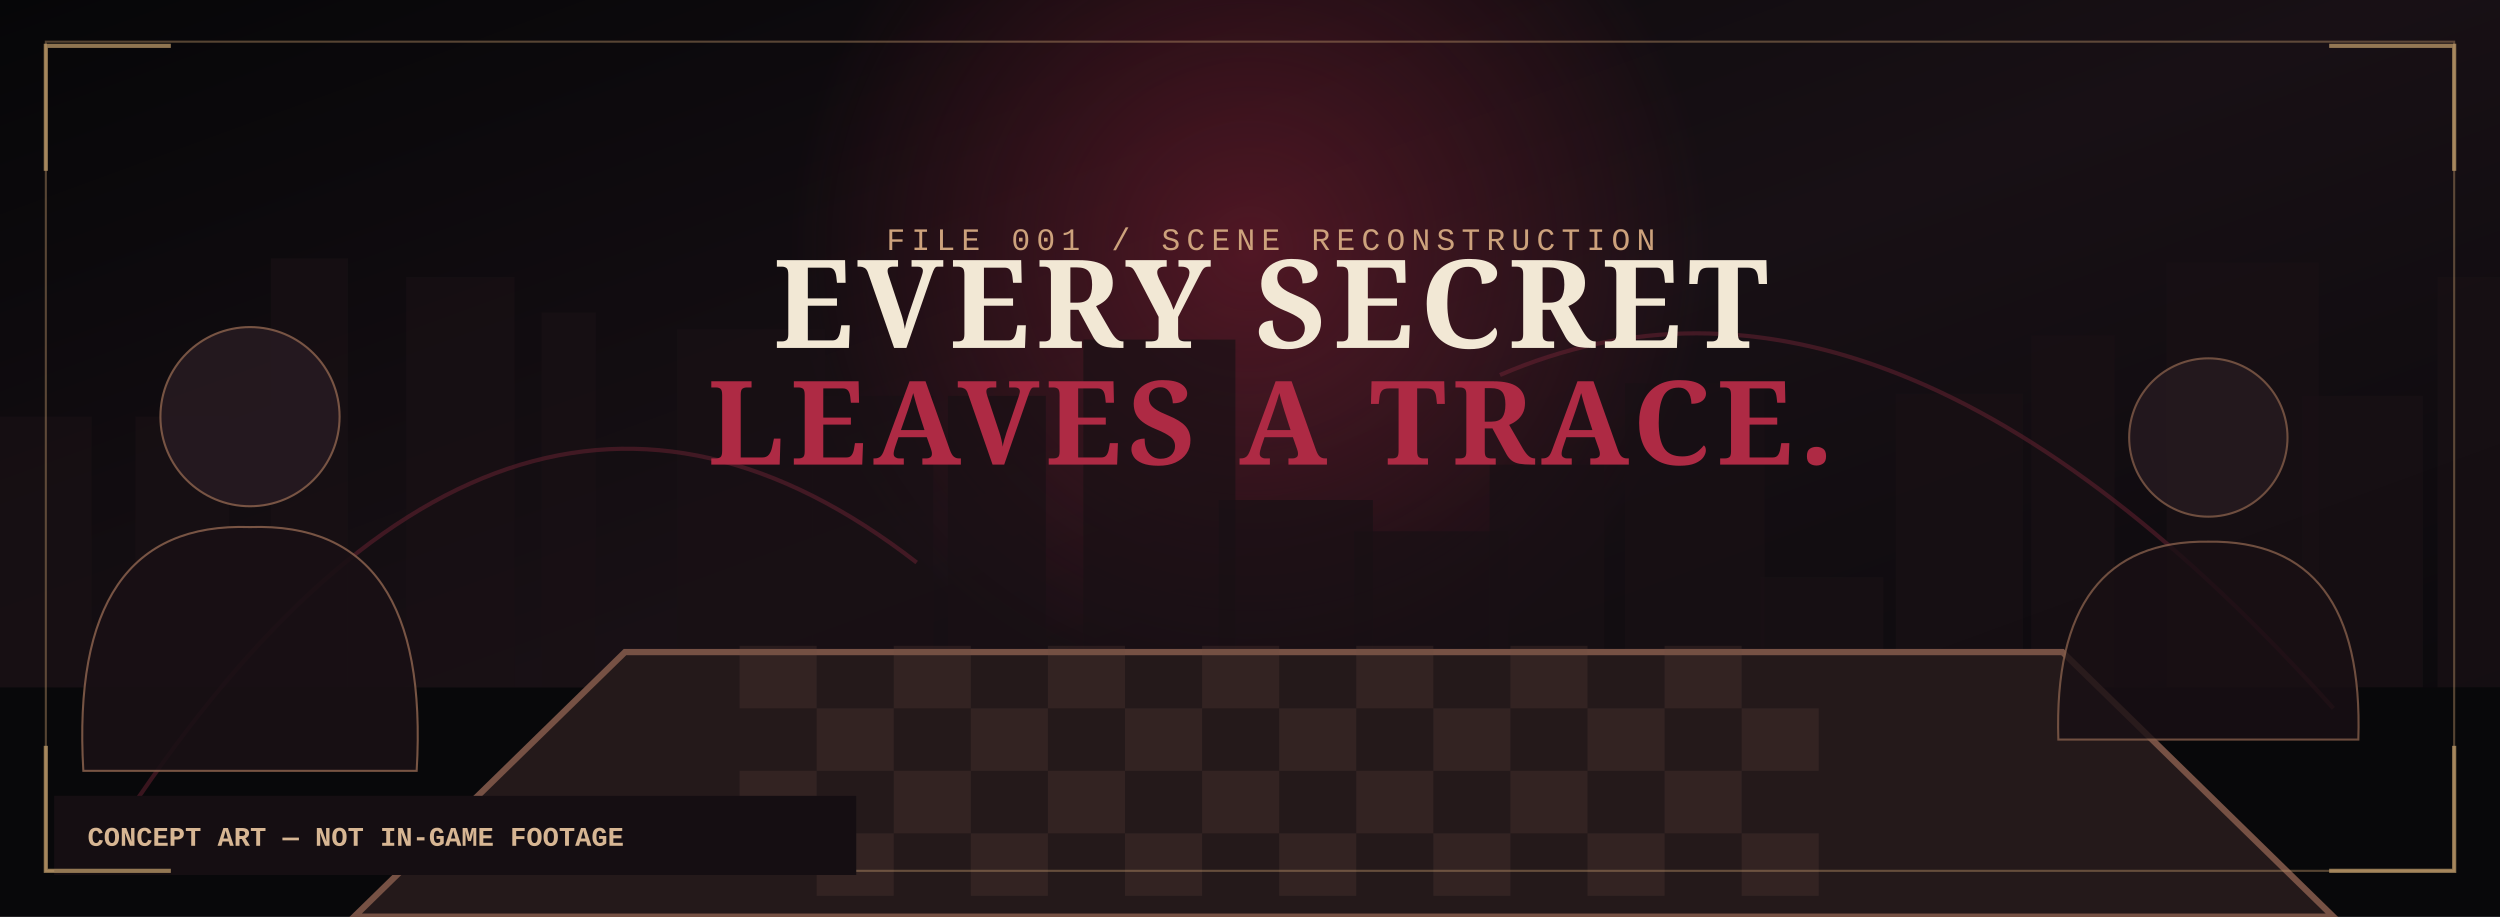
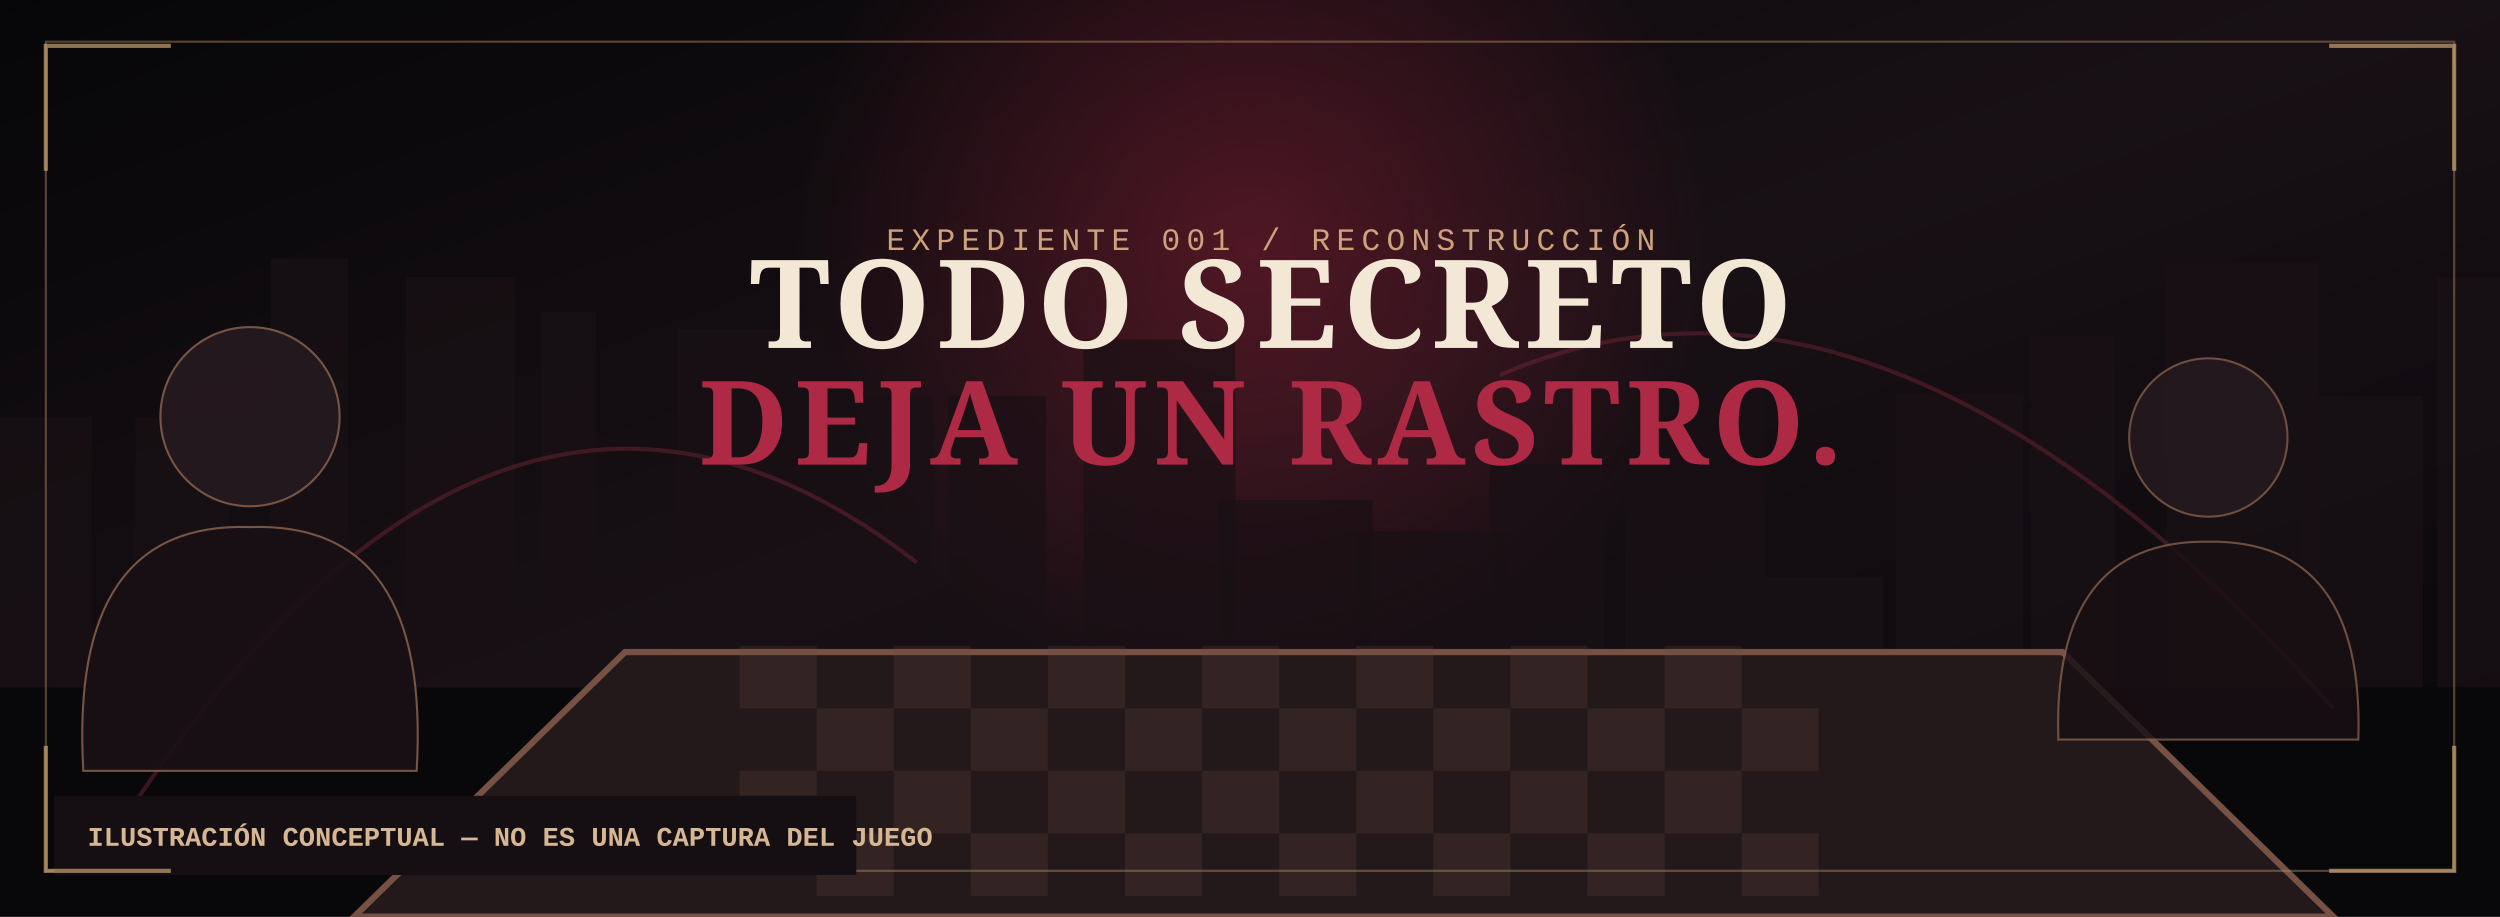
<svg xmlns="http://www.w3.org/2000/svg" width="1200" height="440" viewBox="0 0 1200 440" role="img" aria-label="DeustoMurder noir portfolio illustration">
  <defs>
    <linearGradient id="bg" x2="1" y2="1">
      <stop stop-color="#060608" />
      <stop offset=".48" stop-color="#181015" />
      <stop offset="1" stop-color="#07070A" />
    </linearGradient>
    <linearGradient id="gold" x2="1" y2=".2">
      <stop stop-color="#6A4D34" />
      <stop offset=".32" stop-color="#D3B184" />
      <stop offset=".64" stop-color="#F5E1B7" />
      <stop offset="1" stop-color="#7B5337" />
    </linearGradient>
    <linearGradient id="blood" x2="1" y2=".4">
      <stop stop-color="#26070E" />
      <stop offset=".5" stop-color="#991E39" />
      <stop offset="1" stop-color="#360916" />
    </linearGradient>
    <radialGradient id="glow">
      <stop stop-color="#8C2036" stop-opacity=".5" />
      <stop offset="1" stop-color="#8C2036" stop-opacity="0" />
    </radialGradient>
    <radialGradient id="moon">
      <stop stop-color="#A44752" />
      <stop offset=".65" stop-color="#72202F" />
      <stop offset="1" stop-color="#310916" />
    </radialGradient>
    <pattern id="noise" width="100" height="100" patternUnits="userSpaceOnUse">
      <path d="M0 100L100 0M-50 100L50 0M50 100L150 0" stroke="#C4A37B" stroke-opacity=".022" stroke-width="1" />
    </pattern>
    <filter id="shadow" x="-20%" y="-50%" width="140%" height="200%">
      <feGaussianBlur stdDeviation="6" />
    </filter>
  </defs>
  <style>
 .serif{font-family:Georgia,'Noto Serif',serif; font-weight:bold}
 .mono{font-family:'Courier New',monospace; font-weight:bold}
 .small{font-family:'Courier New',monospace; letter-spacing:3px}
 @keyframes heartbeat{0%,100%{opacity:.55}50%{opacity:1}}
 @keyframes waft{0%,100%{transform:translateX(0px)}50%{transform:translateX(34px)}}
 @keyframes twinkle{0%,100%{opacity:.05}50%{opacity:.42}}
 @keyframes dash{to{stroke-dashoffset:-60}}
 @keyframes reveal{0%{opacity:0;transform:translateY(12px)}100%{opacity:1;transform:translateY(0)}}
 .heartbeat{animation:heartbeat 5s ease-in-out infinite}.waft{animation:waft 10s ease-in-out infinite}
 .twinkle{animation:twinkle 4s ease-in-out infinite}.reveal{animation:reveal 1.8s both}
 .signal{stroke-dasharray:6 10;animation:dash 15s linear infinite}
 @media(prefers-reduced-motion:reduce){*{animation:none!important}}
 
</style>
  <rect width="1200" height="440" fill="url(#bg)" />
  <circle cx="600" cy="120" r="220" fill="url(#glow)" />
  <path d="M0 330V200H44V330" fill="#181014" opacity=".7" />
  <path d="M65 330V200H110V330" fill="#181014" opacity=".7" />
  <path d="M130 330V124H167V330" fill="#181014" opacity=".7" />
  <path d="M195 330V133H247V330" fill="#181014" opacity=".7" />
  <path d="M260 330V150H286V330" fill="#181014" opacity=".7" />
  <path d="M325 330V158H396V330" fill="#181014" opacity=".7" />
  <path d="M390 330V190H448V330" fill="#181014" opacity=".7" />
  <path d="M455 330V190H502V330" fill="#181014" opacity=".7" />
  <path d="M520 330V163H593V330" fill="#181014" opacity=".7" />
  <path d="M585 330V240H659V330" fill="#181014" opacity=".7" />
  <path d="M650 330V255H724V330" fill="#181014" opacity=".7" />
  <path d="M715 330V223H770V330" fill="#181014" opacity=".7" />
  <path d="M780 330V184H847V330" fill="#181014" opacity=".7" />
  <path d="M845 330V277H904V330" fill="#181014" opacity=".7" />
  <path d="M910 330V189H971V330" fill="#181014" opacity=".7" />
  <path d="M975 330V161H1015V330" fill="#181014" opacity=".7" />
  <path d="M1040 330V126H1113V330" fill="#181014" opacity=".7" />
  <path d="M1105 330V190H1163V330" fill="#181014" opacity=".7" />
  <path d="M1170 330V133H1207V330" fill="#181014" opacity=".7" />
  <path d="M0 330H1200V440H0Z" fill="#08080A" />
  <path d="M300 313L990 313L1120 440H170Z" fill="#24191A" stroke="#765144" stroke-width="3" />
  <rect x="355" y="310" width="37" height="30" fill="#6C4B42" opacity=".2" />
  <rect x="355" y="370" width="37" height="30" fill="#6C4B42" opacity=".2" />
  <rect x="392" y="340" width="37" height="30" fill="#6C4B42" opacity=".2" />
  <rect x="392" y="400" width="37" height="30" fill="#6C4B42" opacity=".2" />
  <rect x="429" y="310" width="37" height="30" fill="#6C4B42" opacity=".2" />
  <rect x="429" y="370" width="37" height="30" fill="#6C4B42" opacity=".2" />
  <rect x="466" y="340" width="37" height="30" fill="#6C4B42" opacity=".2" />
  <rect x="466" y="400" width="37" height="30" fill="#6C4B42" opacity=".2" />
  <rect x="503" y="310" width="37" height="30" fill="#6C4B42" opacity=".2" />
  <rect x="503" y="370" width="37" height="30" fill="#6C4B42" opacity=".2" />
  <rect x="540" y="340" width="37" height="30" fill="#6C4B42" opacity=".2" />
  <rect x="540" y="400" width="37" height="30" fill="#6C4B42" opacity=".2" />
  <rect x="577" y="310" width="37" height="30" fill="#6C4B42" opacity=".2" />
  <rect x="577" y="370" width="37" height="30" fill="#6C4B42" opacity=".2" />
  <rect x="614" y="340" width="37" height="30" fill="#6C4B42" opacity=".2" />
  <rect x="614" y="400" width="37" height="30" fill="#6C4B42" opacity=".2" />
  <rect x="651" y="310" width="37" height="30" fill="#6C4B42" opacity=".2" />
  <rect x="651" y="370" width="37" height="30" fill="#6C4B42" opacity=".2" />
  <rect x="688" y="340" width="37" height="30" fill="#6C4B42" opacity=".2" />
  <rect x="688" y="400" width="37" height="30" fill="#6C4B42" opacity=".2" />
  <rect x="725" y="310" width="37" height="30" fill="#6C4B42" opacity=".2" />
  <rect x="725" y="370" width="37" height="30" fill="#6C4B42" opacity=".2" />
  <rect x="762" y="340" width="37" height="30" fill="#6C4B42" opacity=".2" />
  <rect x="762" y="400" width="37" height="30" fill="#6C4B42" opacity=".2" />
  <rect x="799" y="310" width="37" height="30" fill="#6C4B42" opacity=".2" />
  <rect x="799" y="370" width="37" height="30" fill="#6C4B42" opacity=".2" />
  <rect x="836" y="340" width="37" height="30" fill="#6C4B42" opacity=".2" />
  <rect x="836" y="400" width="37" height="30" fill="#6C4B42" opacity=".2" />
  <path d="M55 400Q240 115 440 270M720 180Q905 100 1120 340" fill="none" stroke="#7D2639" stroke-width="2" opacity=".42" />
  <g transform="translate(120 200)" opacity=".9">
    <circle cx="0" cy="0" r="43" fill="#261A20" stroke="#835C49" />
    <path d="M-80 170Q-87 50 0 53Q87 50 80 170Z" fill="#180F14" stroke="#835C49" />
  </g>
  <g transform="translate(1060 210)" opacity=".82">
    <circle cx="0" cy="0" r="38" fill="#261A20" stroke="#835C49" />
    <path d="M-72 145Q-75 49 0 50Q75 49 72 145Z" fill="#180F14" stroke="#835C49" />
  </g>
  <g transform="translate(610 120)" text-anchor="middle">
-     <text class="small" font-size="15" fill="#CDA27C">FILE 001 / SCENE RECONSTRUCTION</text>
-     <text y="47" class="serif" font-size="59" letter-spacing="3" fill="#F2E8D5">EVERY SECRET</text>
-     <text y="103" class="serif" font-size="56" letter-spacing="3" fill="#AE2A44">LEAVES A TRACE.</text>
+     <text class="small" font-size="15.0" fill="#CDA27C">EXPEDIENTE 001 / RECONSTRUCCIÓN</text>
+     <text y="47" class="serif" font-size="59.0" letter-spacing="3" fill="#F2E8D5">TODO SECRETO</text>
+     <text y="103" class="serif" font-size="56.0" letter-spacing="3" fill="#AE2A44">DEJA UN RASTRO.</text>
  </g>
  <rect x="22" y="20" width="1156" height="398" fill="none" stroke="#B58F65" opacity=".45" />
  <rect x="26" y="382" width="385" height="38" fill="#150E12" />
-   <text x="42" y="406" class="mono" font-size="13" fill="#D7B693">CONCEPT ART — NOT IN-GAME FOOTAGE</text>
+   <text x="42" y="406" class="mono" font-size="13.0" fill="#D7B693">ILUSTRACIÓN CONCEPTUAL — NO ES UNA CAPTURA DEL JUEGO</text>
  <path d="M82 22H22V82 M1118 22H1178V82 M82 418H22V358 M1118 418H1178V358" fill="none" stroke="#CAA46F" stroke-opacity=".7" stroke-width="2" />
</svg>
